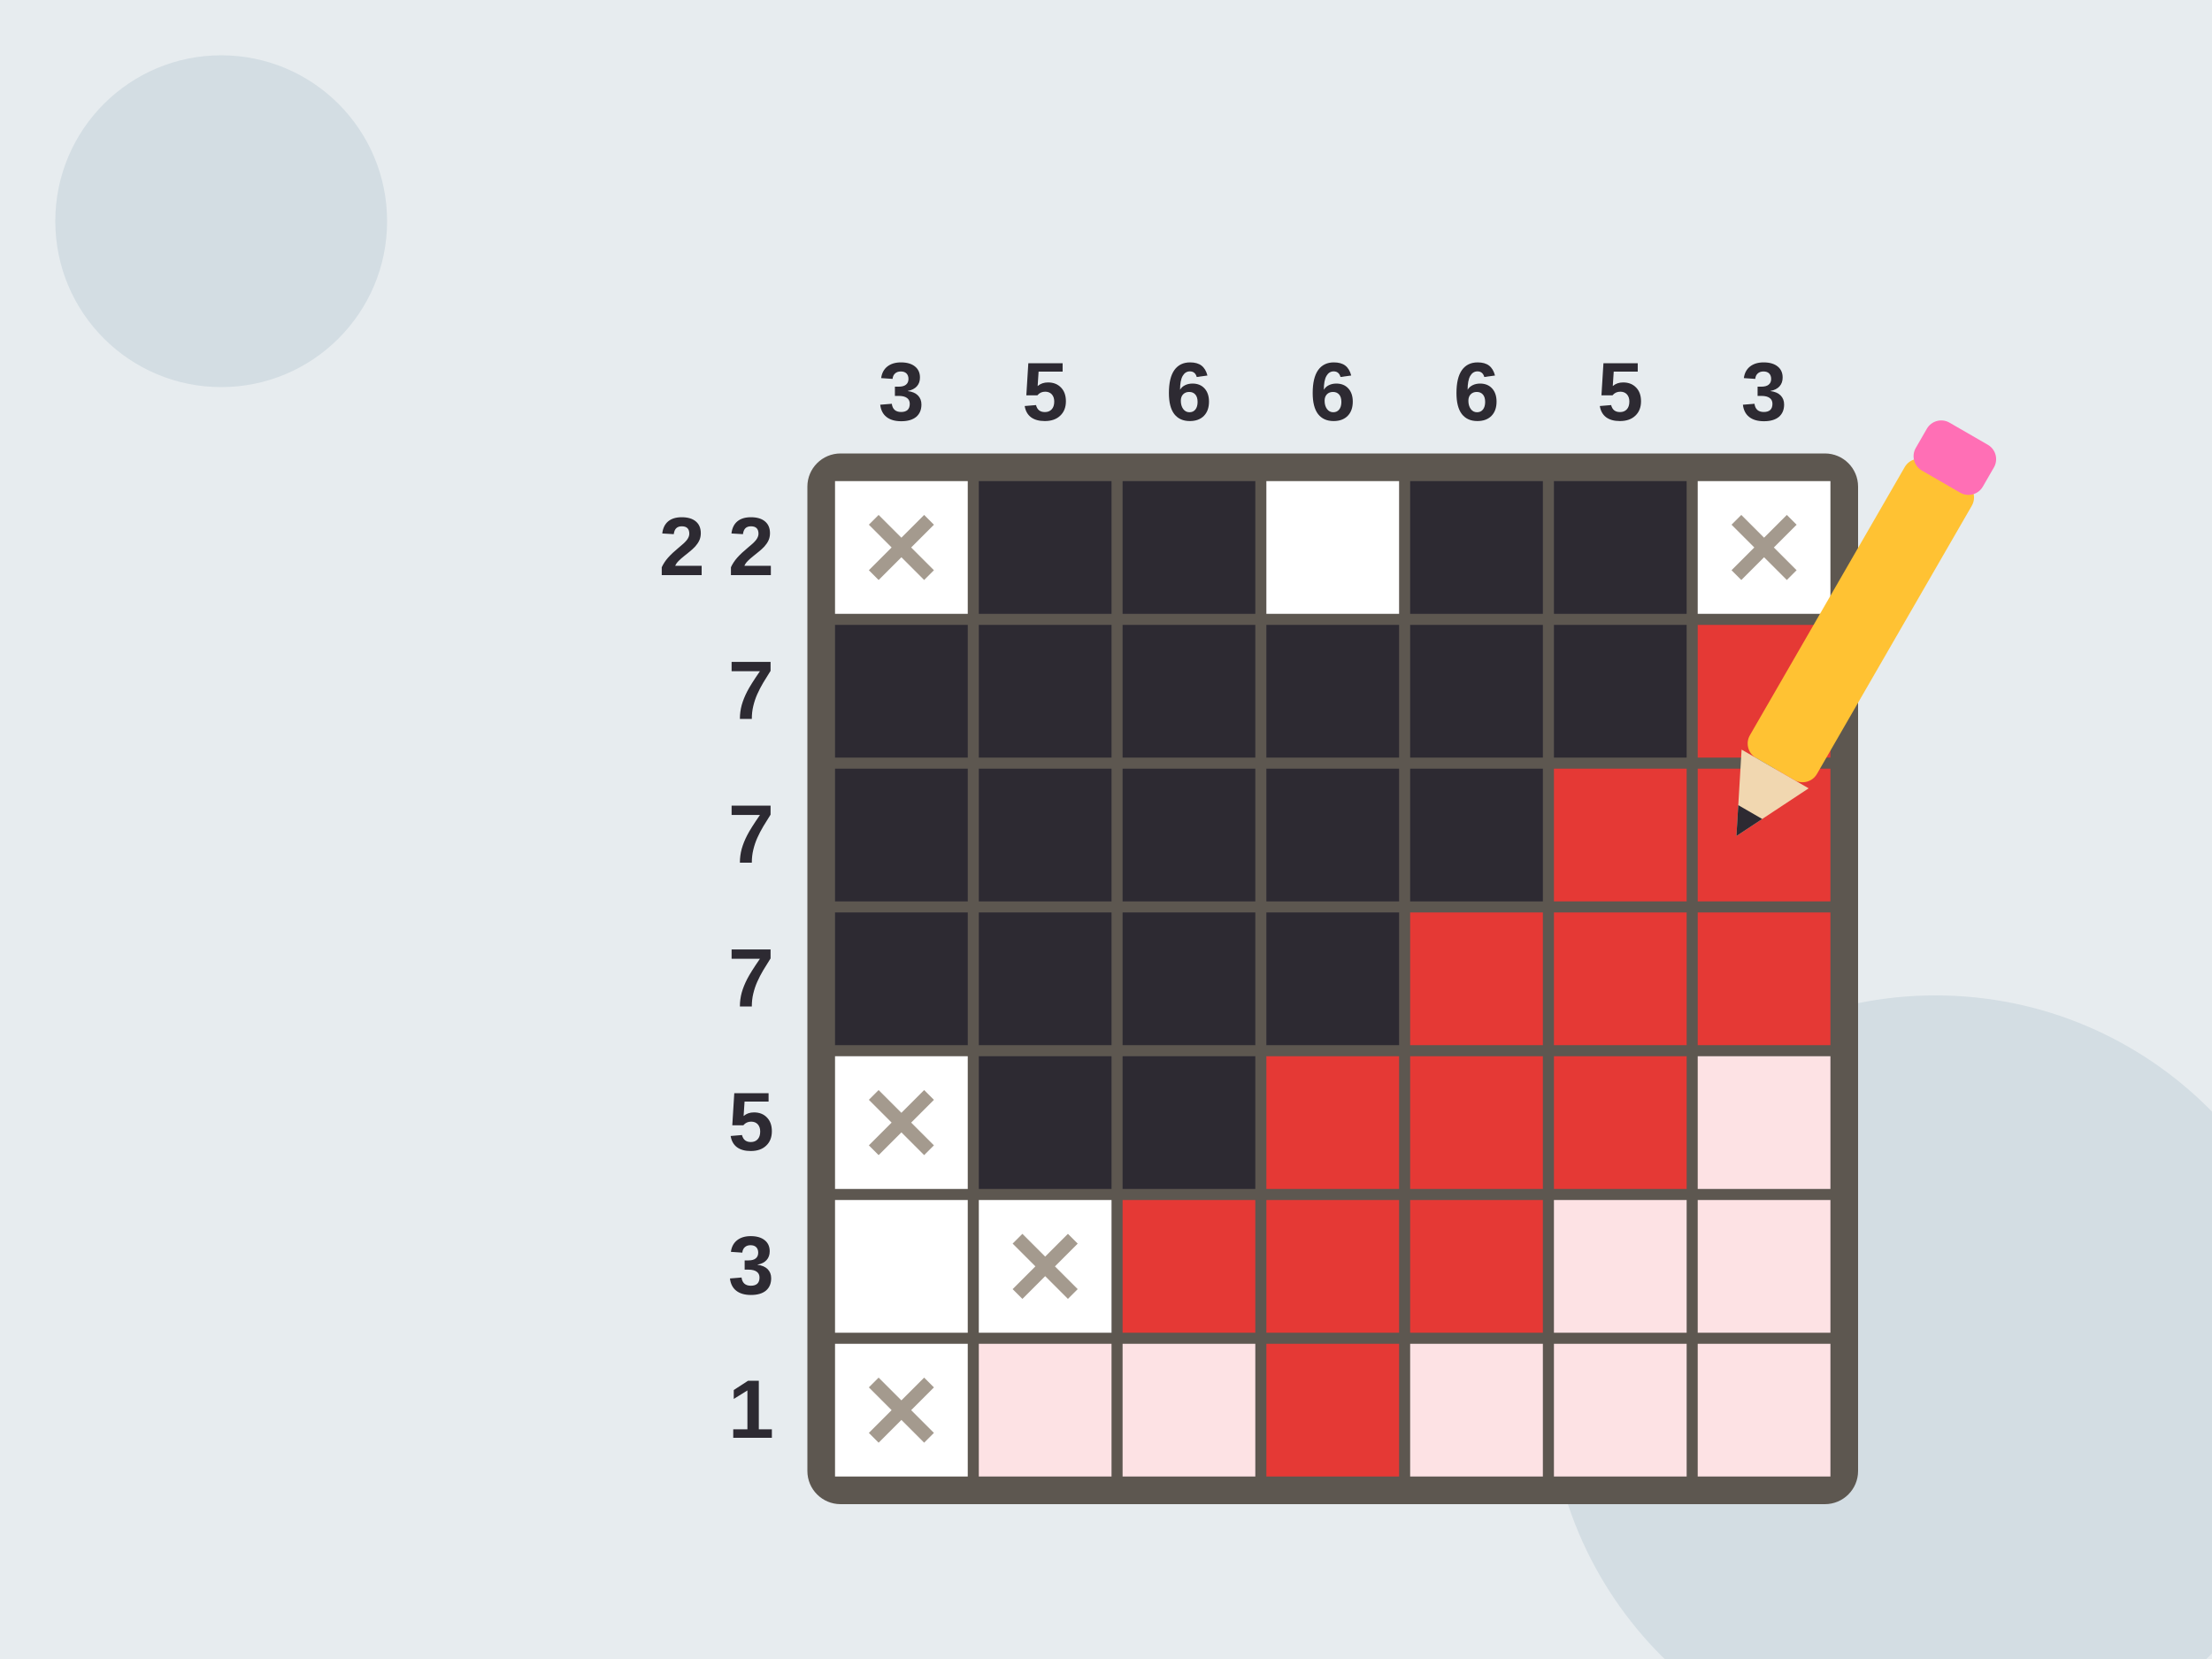
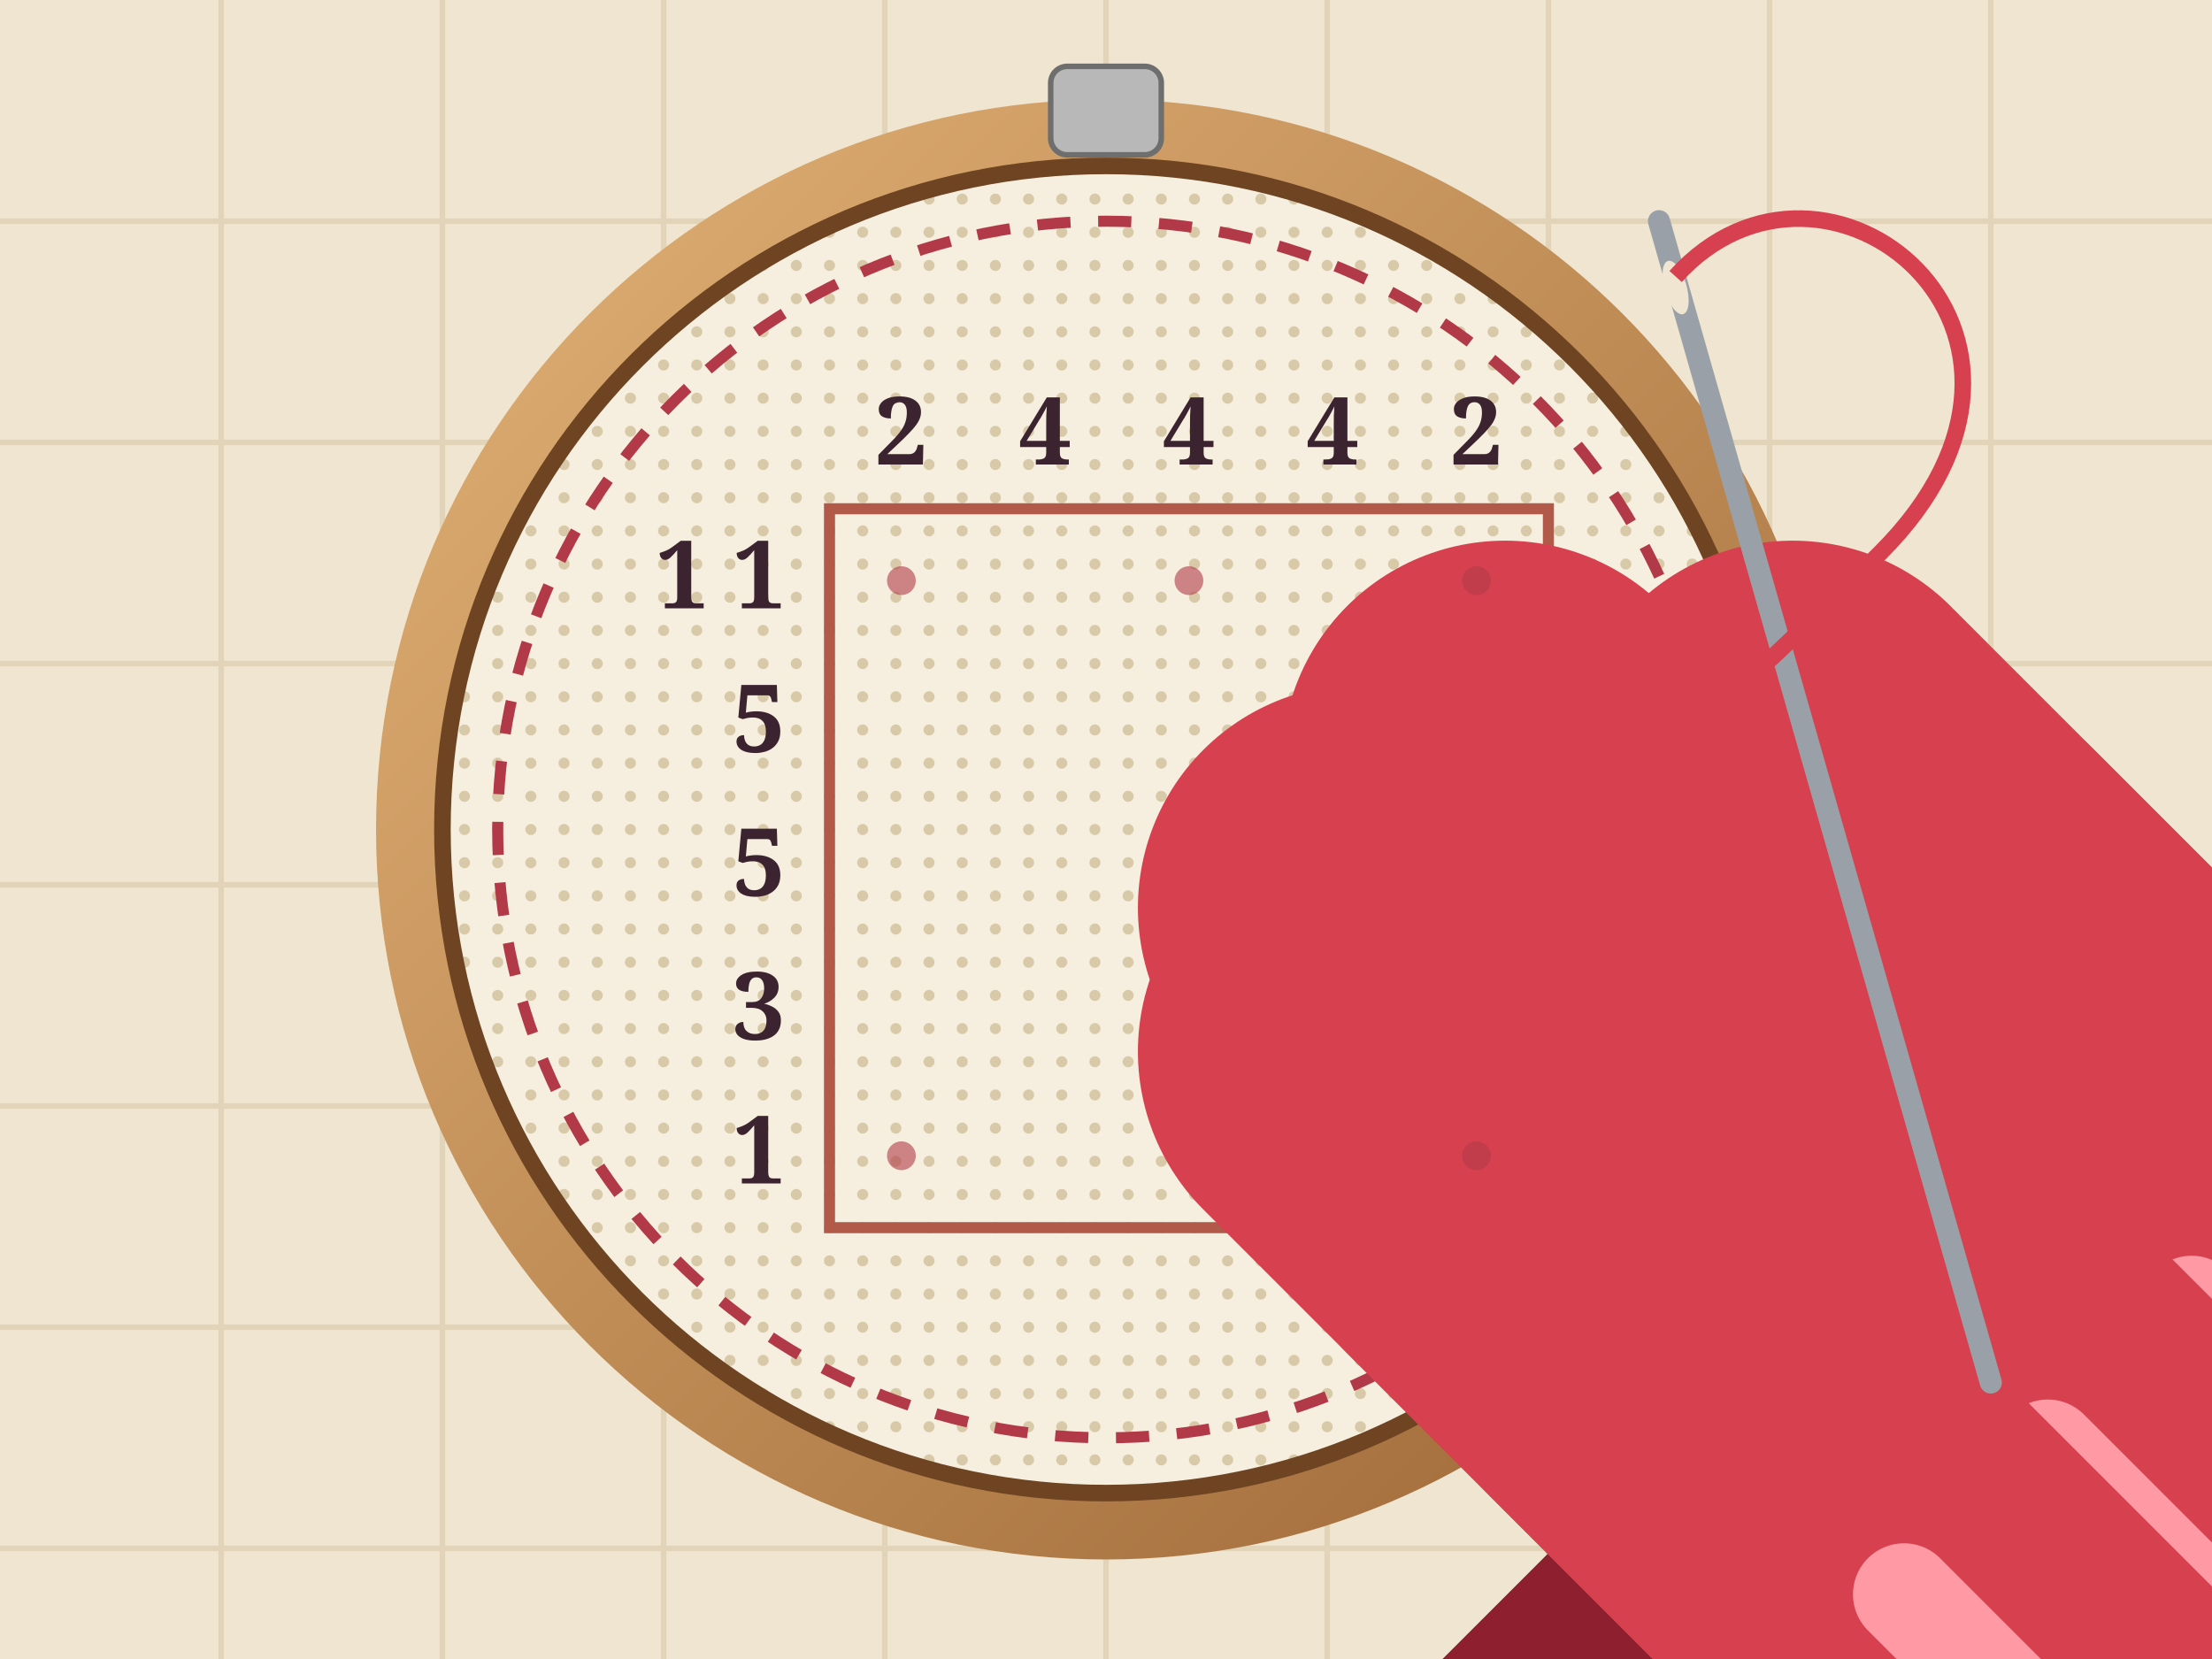
<svg xmlns="http://www.w3.org/2000/svg" viewBox="0 0 400 300">
-   <rect width="400" height="300" fill="#e7ecef" />
-   <circle cx="350" cy="250" r="70" fill="#d3dde3" />
-   <circle cx="40" cy="40" r="30" fill="#d3dde3" />
-   <rect x="146" y="82" width="190" height="190" rx="6" fill="#5d5750" />
-   <rect x="151" y="87" width="24" height="24" fill="#ffffff" />
-   <path d="M158 94l10 10m0-10l-10 10" stroke="#a49a8e" stroke-width="2.5" />
-   <rect x="177" y="87" width="24" height="24" fill="#2d2a32" />
-   <rect x="203" y="87" width="24" height="24" fill="#2d2a32" />
-   <rect x="229" y="87" width="24" height="24" fill="#ffffff" />
-   <rect x="255" y="87" width="24" height="24" fill="#2d2a32" />
-   <rect x="281" y="87" width="24" height="24" fill="#2d2a32" />
-   <rect x="307" y="87" width="24" height="24" fill="#ffffff" />
-   <path d="M314 94l10 10m0-10l-10 10" stroke="#a49a8e" stroke-width="2.5" />
-   <rect x="151" y="113" width="24" height="24" fill="#2d2a32" />
-   <rect x="177" y="113" width="24" height="24" fill="#2d2a32" />
-   <rect x="203" y="113" width="24" height="24" fill="#2d2a32" />
-   <rect x="229" y="113" width="24" height="24" fill="#2d2a32" />
-   <rect x="255" y="113" width="24" height="24" fill="#2d2a32" />
-   <rect x="281" y="113" width="24" height="24" fill="#2d2a32" />
-   <rect x="307" y="113" width="24" height="24" fill="#e53935" />
-   <rect x="151" y="139" width="24" height="24" fill="#2d2a32" />
-   <rect x="177" y="139" width="24" height="24" fill="#2d2a32" />
-   <rect x="203" y="139" width="24" height="24" fill="#2d2a32" />
-   <rect x="229" y="139" width="24" height="24" fill="#2d2a32" />
-   <rect x="255" y="139" width="24" height="24" fill="#2d2a32" />
-   <rect x="281" y="139" width="24" height="24" fill="#e53935" />
-   <rect x="307" y="139" width="24" height="24" fill="#e53935" />
-   <rect x="151" y="165" width="24" height="24" fill="#2d2a32" />
-   <rect x="177" y="165" width="24" height="24" fill="#2d2a32" />
-   <rect x="203" y="165" width="24" height="24" fill="#2d2a32" />
-   <rect x="229" y="165" width="24" height="24" fill="#2d2a32" />
-   <rect x="255" y="165" width="24" height="24" fill="#e53935" />
-   <rect x="281" y="165" width="24" height="24" fill="#e53935" />
-   <rect x="307" y="165" width="24" height="24" fill="#e53935" />
-   <rect x="151" y="191" width="24" height="24" fill="#ffffff" />
-   <path d="M158 198l10 10m0-10l-10 10" stroke="#a49a8e" stroke-width="2.5" />
-   <rect x="177" y="191" width="24" height="24" fill="#2d2a32" />
-   <rect x="203" y="191" width="24" height="24" fill="#2d2a32" />
-   <rect x="229" y="191" width="24" height="24" fill="#e53935" />
-   <rect x="255" y="191" width="24" height="24" fill="#e53935" />
-   <rect x="281" y="191" width="24" height="24" fill="#e53935" />
-   <rect x="307" y="191" width="24" height="24" fill="#fde2e4" />
-   <rect x="151" y="217" width="24" height="24" fill="#ffffff" />
-   <rect x="177" y="217" width="24" height="24" fill="#ffffff" />
-   <path d="M184 224l10 10m0-10l-10 10" stroke="#a49a8e" stroke-width="2.5" />
-   <rect x="203" y="217" width="24" height="24" fill="#e53935" />
-   <rect x="229" y="217" width="24" height="24" fill="#e53935" />
-   <rect x="255" y="217" width="24" height="24" fill="#e53935" />
-   <rect x="281" y="217" width="24" height="24" fill="#fde2e4" />
-   <rect x="307" y="217" width="24" height="24" fill="#fde2e4" />
-   <rect x="151" y="243" width="24" height="24" fill="#ffffff" />
-   <path d="M158 250l10 10m0-10l-10 10" stroke="#a49a8e" stroke-width="2.5" />
-   <rect x="177" y="243" width="24" height="24" fill="#fde2e4" />
-   <rect x="203" y="243" width="24" height="24" fill="#fde2e4" />
-   <rect x="229" y="243" width="24" height="24" fill="#e53935" />
-   <rect x="255" y="243" width="24" height="24" fill="#fde2e4" />
-   <rect x="281" y="243" width="24" height="24" fill="#fde2e4" />
-   <rect x="307" y="243" width="24" height="24" fill="#fde2e4" />
-   <g font-family="Arial,sans-serif" font-weight="800" font-size="15" fill="#2d2a32">
-     <text x="140" y="104" text-anchor="end">2 2</text>
-     <text x="140" y="130" text-anchor="end">7</text>
-     <text x="140" y="156" text-anchor="end">7</text>
-     <text x="140" y="182" text-anchor="end">7</text>
-     <text x="140" y="208" text-anchor="end">5</text>
-     <text x="140" y="234" text-anchor="end">3</text>
-     <text x="140" y="260" text-anchor="end">1</text>
-     <text x="163" y="76" text-anchor="middle">3</text>
-     <text x="189" y="76" text-anchor="middle">5</text>
-     <text x="215" y="76" text-anchor="middle">6</text>
-     <text x="241" y="76" text-anchor="middle">6</text>
-     <text x="267" y="76" text-anchor="middle">6</text>
-     <text x="293" y="76" text-anchor="middle">5</text>
-     <text x="319" y="76" text-anchor="middle">3</text>
+   <defs>
+     <pattern id="a" width="6" height="6" patternUnits="userSpaceOnUse">
+       <rect width="6" height="6" fill="#f6efdf" />
+       <circle cx="0" cy="0" r="1" fill="#d8c9a8" />
+       <circle cx="6" cy="0" r="1" fill="#d8c9a8" />
+       <circle cx="0" cy="6" r="1" fill="#d8c9a8" />
+       <circle cx="6" cy="6" r="1" fill="#d8c9a8" />
+     </pattern>
+     <linearGradient id="w" x1="0" y1="0" x2="1" y2="1">
+       <stop offset="0" stop-color="#e2b277" />
+       <stop offset="1" stop-color="#9c6635" />
+     </linearGradient>
+     <symbol id="s" viewBox="0 0 26 26" width="26" height="26">
+       <path d="M4 22L22 4" stroke="#8e1f2e" stroke-width="7" stroke-linecap="round" />
+       <path d="M4 4L22 22" stroke="#d6404f" stroke-width="7" stroke-linecap="round" />
+       <path d="M8 8L18 18" stroke="#ff9aa4" stroke-width="1.6" stroke-linecap="round" />
+     </symbol>
+   </defs>
+   <rect width="400" height="300" fill="#efe5d0" />
+   <g stroke="#c8b48c" stroke-opacity=".35">
+     <path d="M0 40H400M0 80H400M0 120H400M0 160H400M0 200H400M0 240H400M0 280H400M40 0V300M80 0V300M120 0V300M160 0V300M200 0V300M240 0V300M280 0V300M320 0V300M360 0V300" />
  </g>
-   <g transform="translate(332 120) rotate(30)">
-     <rect x="-7" y="-40" width="14" height="62" rx="3" fill="#ffc233" />
-     <path d="M-7 22h14l-7 14z" fill="#f1d7b0" />
-     <path d="M-2.5 31h5l-2.5 5z" fill="#2d2a32" />
-     <rect x="-7" y="-48" width="14" height="10" rx="3" fill="#ff6fb5" />
+   <circle cx="200" cy="150" r="132" fill="url(#w)" />
+   <circle cx="200" cy="150" r="120" fill="url(#a)" />
+   <circle cx="200" cy="150" r="120" fill="none" stroke="#6e4422" stroke-width="3" />
+   <circle cx="200" cy="150" r="110" fill="none" stroke="#b23a48" stroke-width="2" stroke-dasharray="6 5" />
+   <rect x="190" y="12" width="20" height="16" rx="3" fill="#b8b8b8" stroke="#6e6e6e" />
+   <g fill="#3b2430" font-family="Georgia,serif" font-weight="700" font-size="17">
+     <text x="142" y="110" text-anchor="end">1 1</text>
+     <text x="142" y="136" text-anchor="end">5</text>
+     <text x="142" y="162" text-anchor="end">5</text>
+     <text x="142" y="188" text-anchor="end">3</text>
+     <text x="142" y="214" text-anchor="end">1</text>
+     <text x="163" y="84" text-anchor="middle">2</text>
+     <text x="189" y="84" text-anchor="middle">4</text>
+     <text x="215" y="84" text-anchor="middle">4</text>
+     <text x="241" y="84" text-anchor="middle">4</text>
+     <text x="267" y="84" text-anchor="middle">2</text>
  </g>
+   <rect x="150" y="92" width="130" height="130" fill="none" stroke="#b25a4a" stroke-width="2" />
+   <circle cx="163.0" cy="105.0" r="2.6" fill="#b23a48" opacity=".6" />
+   <use href="#s" x="176" y="92" />
+   <circle cx="215.0" cy="105.0" r="2.6" fill="#b23a48" opacity=".6" />
+   <use href="#s" x="228" y="92" />
+   <circle cx="267.0" cy="105.0" r="2.6" fill="#b23a48" opacity=".6" />
+   <use href="#s" x="150" y="118" />
+   <use href="#s" x="176" y="118" />
+   <use href="#s" x="202" y="118" />
+   <use href="#s" x="228" y="118" />
+   <use href="#s" x="254" y="118" />
+   <use href="#s" x="150" y="144" />
+   <use href="#s" x="176" y="144" />
+   <use href="#s" x="202" y="144" />
+   <use href="#s" x="228" y="144" />
+   <use href="#s" x="254" y="144" />
+   <use href="#s" x="176" y="170" />
+   <use href="#s" x="202" y="170" />
+   <use href="#s" x="228" y="170" />
+   <circle cx="163.0" cy="209.0" r="2.6" fill="#b23a48" opacity=".6" />
+   <use href="#s" x="202" y="196" />
+   <circle cx="267.0" cy="209.0" r="2.6" fill="#b23a48" opacity=".6" />
+   <path d="M300 40 L360 250" stroke="#9aa0a8" stroke-width="4" stroke-linecap="round" />
+   <ellipse cx="303" cy="52" rx="2" ry="5" fill="#efe5d0" transform="rotate(-16 303 52)" />
+   <path d="M303 50 C330 20 380 60 340 100 S 260 170 250 196" fill="none" stroke="#d6404f" stroke-width="3" />
</svg>
